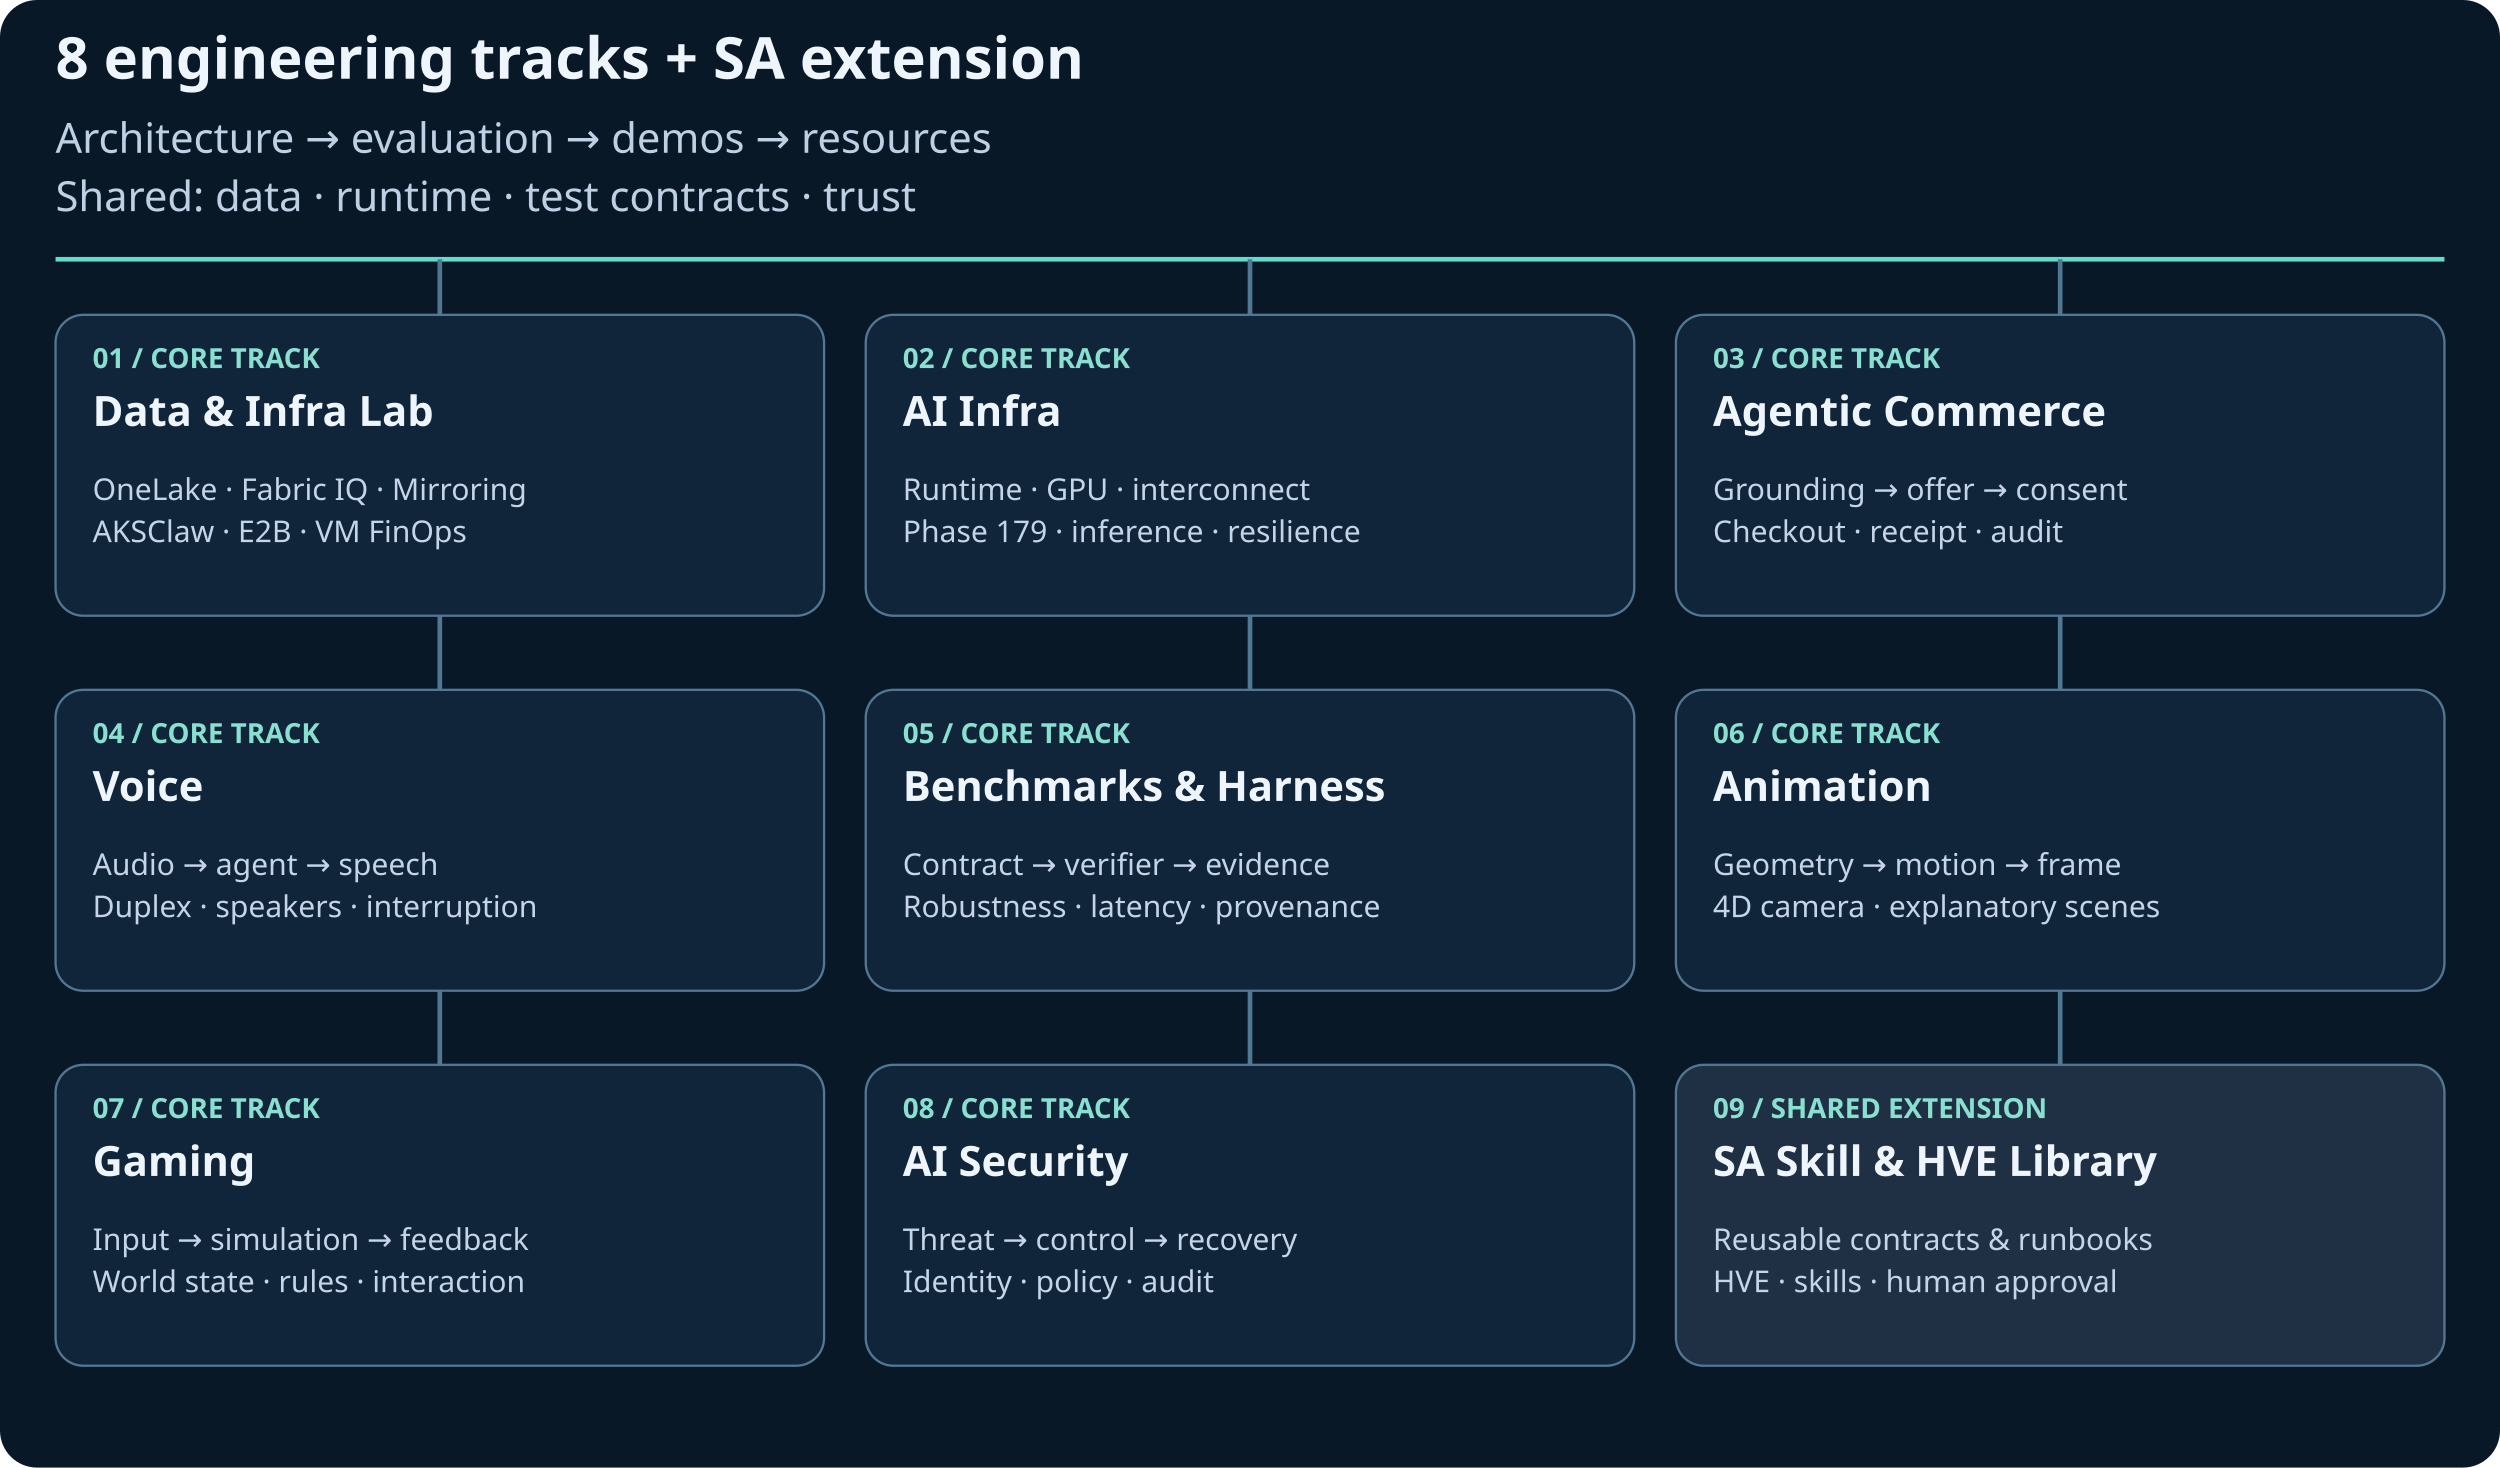
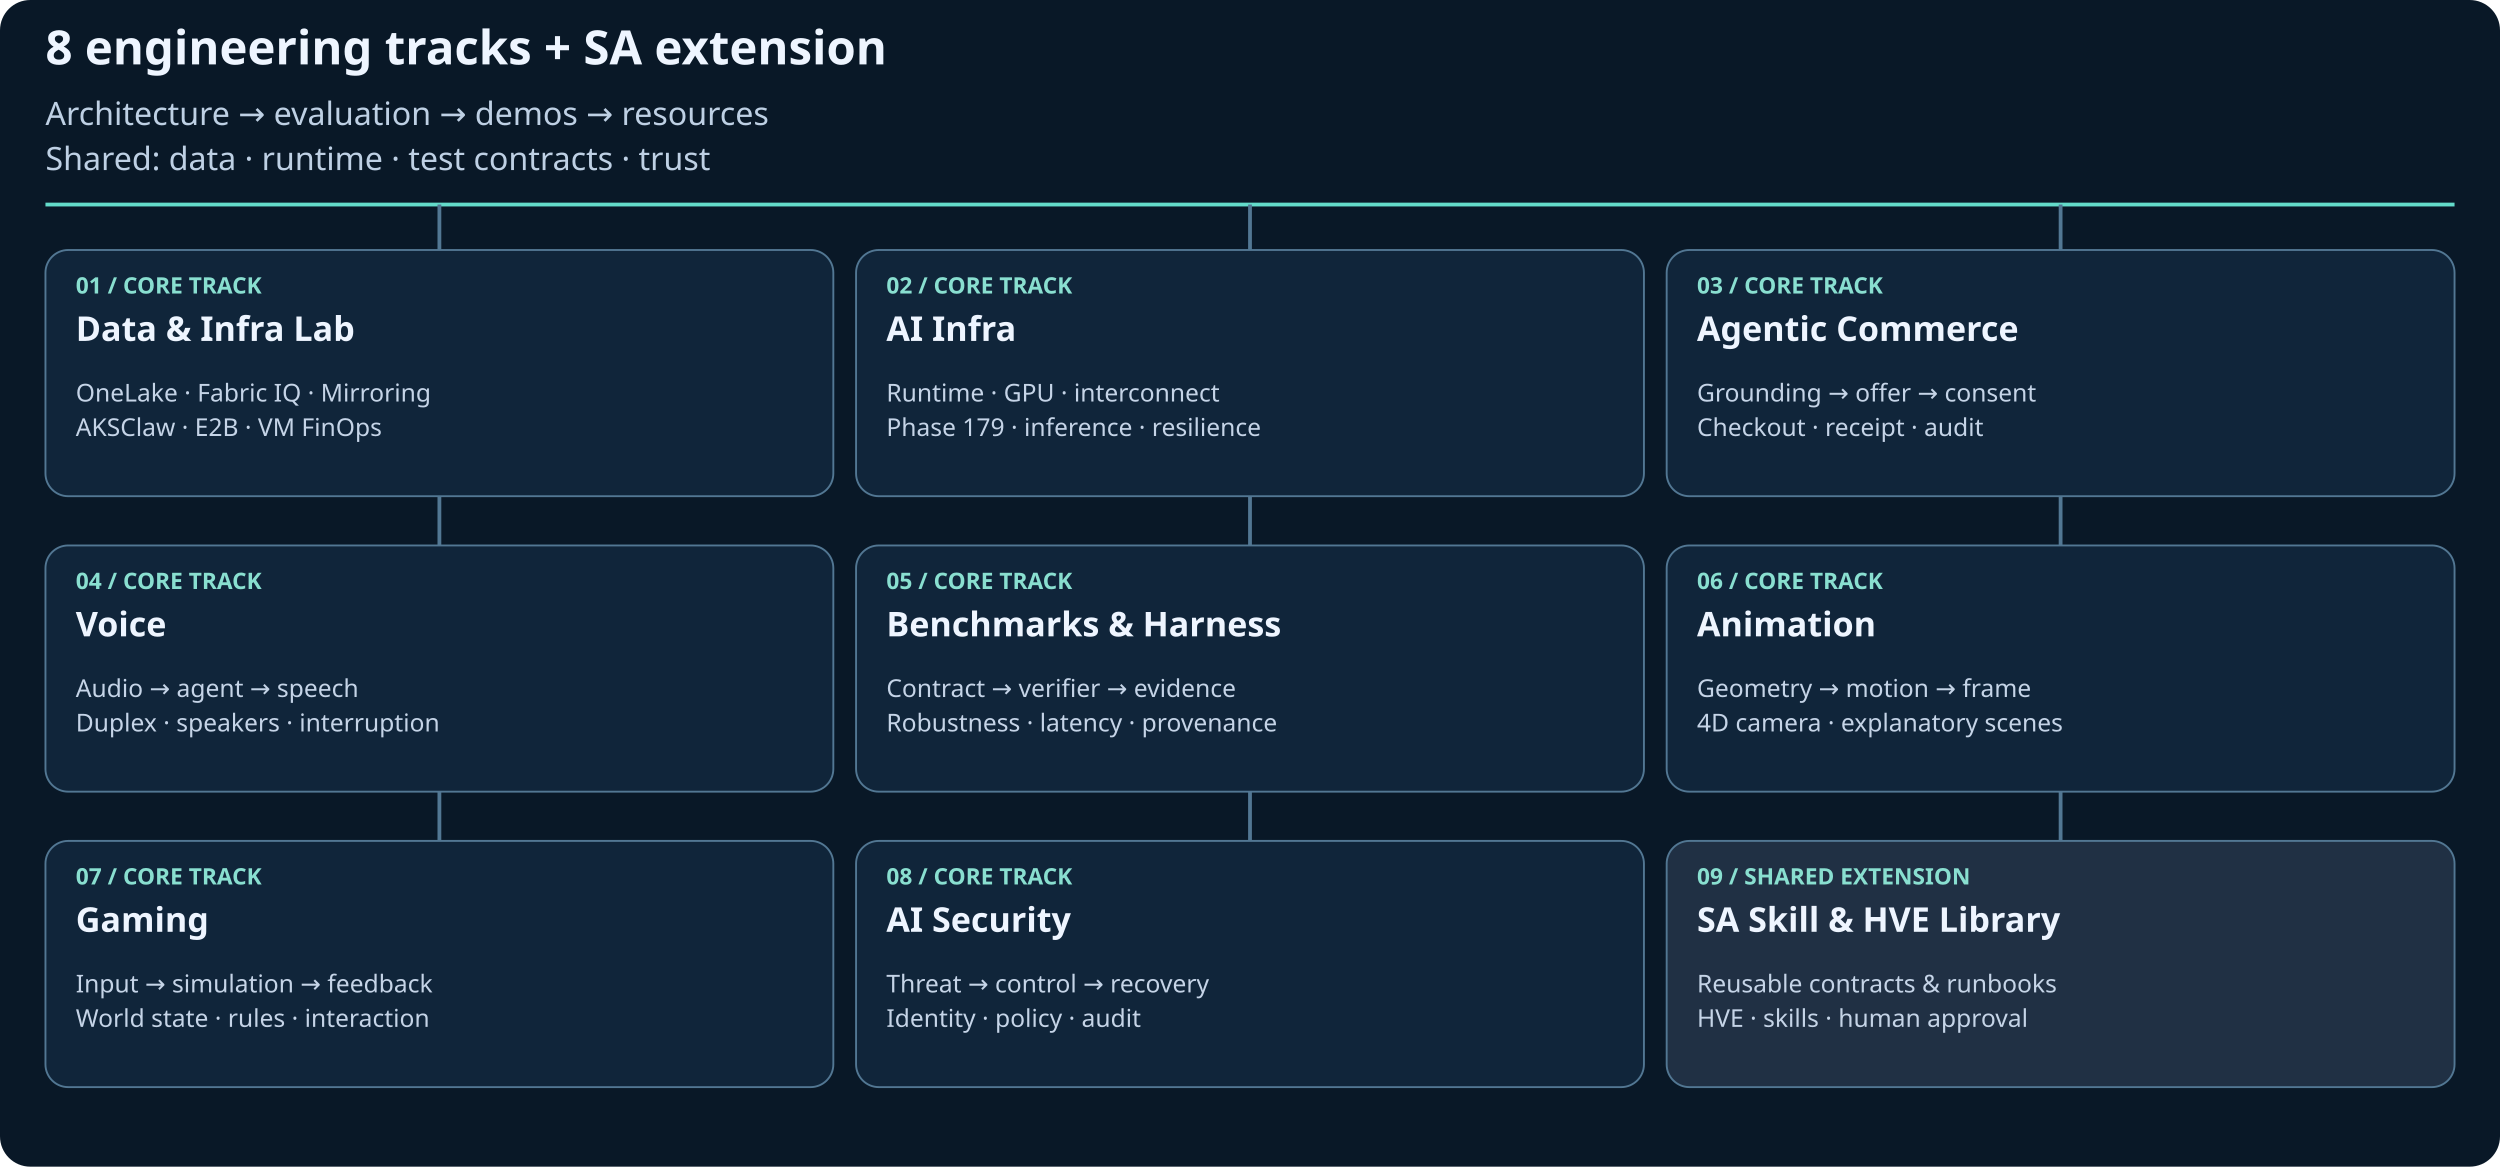
- <svg xmlns="http://www.w3.org/2000/svg" lang="en" class="knowledge-system-wide" role="img" aria-labelledby="system-de213835b8-title system-de213835b8-desc" viewBox="0 0 1080 634" width="1080" style="width:100%;height:auto;font-family:system-ui,sans-serif">
-   <rect width="1080" height="634" rx="16" fill="#091827" />
+ <svg xmlns="http://www.w3.org/2000/svg" lang="en" class="knowledge-system-wide" role="img" aria-labelledby="system-0602e9ff03-title system-0602e9ff03-desc" viewBox="0 0 1320 616" width="1320" style="width:100%;height:auto;font-family:system-ui,sans-serif">
+   <rect width="1320" height="616" rx="16" fill="#091827" />
  <text x="24" y="34" fill="#eef5ff" font-size="25" font-weight="700">
    <tspan x="24" dy="0">8 engineering tracks + SA extension</tspan>
  </text>
-   <text x="24" y="66" fill="#bed0e4" font-size="18" font-weight="400">
+   <text x="24" y="66" fill="#bed0e4" font-size="17" font-weight="400">
    <tspan x="24" dy="0">Architecture → evaluation → demos → resources</tspan>
-     <tspan x="24" dy="25.2">Shared: data · runtime · test contracts · trust</tspan>
+     <tspan x="24" dy="23.8">Shared: data · runtime · test contracts · trust</tspan>
  </text>
-   <path d="M24 112 H1056" stroke="#63dbca" stroke-width="2" />
-   <path d="M190 112 V136" fill="none" stroke="#527793" stroke-width="2" />
+   <path d="M24 108 H1296" stroke="#63dbca" stroke-width="2" />
+   <path d="M232 108 V132" fill="none" stroke="#527793" stroke-width="2" />
  <a href="../../studio/data-infra.html" aria-label="Data &amp; Infra Lab">
    <g data-track="data-infra">
-       <rect x="24" y="136" width="332" height="130" rx="12" fill="#10253a" stroke="#527793" />
-       <text x="40" y="159" fill="#89dfd0" font-size="12" font-weight="650">
+       <rect x="24" y="132" width="416" height="130" rx="12" fill="#10253a" stroke="#527793" />
+       <text x="40" y="155" fill="#89dfd0" font-size="12" font-weight="650">
        <tspan x="40" dy="0">01 / CORE TRACK</tspan>
      </text>
-       <text x="40" y="184" fill="#eef5ff" font-size="18" font-weight="650">
+       <text x="40" y="180" fill="#eef5ff" font-size="18" font-weight="650">
        <tspan x="40" dy="0">Data &amp; Infra Lab</tspan>
      </text>
-       <text x="40" y="216" fill="#c5d4e7" font-size="13" font-weight="400">
+       <text x="40" y="212" fill="#c5d4e7" font-size="13" font-weight="400">
        <tspan x="40" dy="0">OneLake · Fabric IQ · Mirroring</tspan>
        <tspan x="40" dy="18.2">AKSClaw · E2B · VM FinOps</tspan>
      </text>
    </g>
  </a>
-   <path d="M540 112 V136" fill="none" stroke="#527793" stroke-width="2" />
+   <path d="M660 108 V132" fill="none" stroke="#527793" stroke-width="2" />
  <a href="../../studio/infra.html" aria-label="AI Infra">
    <g data-track="infra">
-       <rect x="374" y="136" width="332" height="130" rx="12" fill="#10253a" stroke="#527793" />
-       <text x="390" y="159" fill="#89dfd0" font-size="12" font-weight="650">
-         <tspan x="390" dy="0">02 / CORE TRACK</tspan>
+       <rect x="452" y="132" width="416" height="130" rx="12" fill="#10253a" stroke="#527793" />
+       <text x="468" y="155" fill="#89dfd0" font-size="12" font-weight="650">
+         <tspan x="468" dy="0">02 / CORE TRACK</tspan>
      </text>
-       <text x="390" y="184" fill="#eef5ff" font-size="18" font-weight="650">
-         <tspan x="390" dy="0">AI Infra</tspan>
+       <text x="468" y="180" fill="#eef5ff" font-size="18" font-weight="650">
+         <tspan x="468" dy="0">AI Infra</tspan>
      </text>
-       <text x="390" y="216" fill="#c5d4e7" font-size="13" font-weight="400">
-         <tspan x="390" dy="0">Runtime · GPU · interconnect</tspan>
-         <tspan x="390" dy="18.2">Phase 179 · inference · resilience</tspan>
+       <text x="468" y="212" fill="#c5d4e7" font-size="13" font-weight="400">
+         <tspan x="468" dy="0">Runtime · GPU · interconnect</tspan>
+         <tspan x="468" dy="18.2">Phase 179 · inference · resilience</tspan>
      </text>
    </g>
  </a>
-   <path d="M890 112 V136" fill="none" stroke="#527793" stroke-width="2" />
+   <path d="M1088 108 V132" fill="none" stroke="#527793" stroke-width="2" />
  <a href="../../studio/commerce.html" aria-label="Agentic Commerce">
    <g data-track="commerce">
-       <rect x="724" y="136" width="332" height="130" rx="12" fill="#10253a" stroke="#527793" />
-       <text x="740" y="159" fill="#89dfd0" font-size="12" font-weight="650">
-         <tspan x="740" dy="0">03 / CORE TRACK</tspan>
+       <rect x="880" y="132" width="416" height="130" rx="12" fill="#10253a" stroke="#527793" />
+       <text x="896" y="155" fill="#89dfd0" font-size="12" font-weight="650">
+         <tspan x="896" dy="0">03 / CORE TRACK</tspan>
      </text>
-       <text x="740" y="184" fill="#eef5ff" font-size="18" font-weight="650">
-         <tspan x="740" dy="0">Agentic Commerce</tspan>
+       <text x="896" y="180" fill="#eef5ff" font-size="18" font-weight="650">
+         <tspan x="896" dy="0">Agentic Commerce</tspan>
      </text>
-       <text x="740" y="216" fill="#c5d4e7" font-size="13" font-weight="400">
-         <tspan x="740" dy="0">Grounding → offer → consent</tspan>
-         <tspan x="740" dy="18.2">Checkout · receipt · audit</tspan>
+       <text x="896" y="212" fill="#c5d4e7" font-size="13" font-weight="400">
+         <tspan x="896" dy="0">Grounding → offer → consent</tspan>
+         <tspan x="896" dy="18.2">Checkout · receipt · audit</tspan>
      </text>
    </g>
  </a>
-   <path d="M190 266 V298" fill="none" stroke="#527793" stroke-width="2" />
+   <path d="M232 262 V288" fill="none" stroke="#527793" stroke-width="2" />
  <a href="../../studio/voice.html" aria-label="Voice">
    <g data-track="voice">
-       <rect x="24" y="298" width="332" height="130" rx="12" fill="#10253a" stroke="#527793" />
-       <text x="40" y="321" fill="#89dfd0" font-size="12" font-weight="650">
+       <rect x="24" y="288" width="416" height="130" rx="12" fill="#10253a" stroke="#527793" />
+       <text x="40" y="311" fill="#89dfd0" font-size="12" font-weight="650">
        <tspan x="40" dy="0">04 / CORE TRACK</tspan>
      </text>
-       <text x="40" y="346" fill="#eef5ff" font-size="18" font-weight="650">
+       <text x="40" y="336" fill="#eef5ff" font-size="18" font-weight="650">
        <tspan x="40" dy="0">Voice</tspan>
      </text>
-       <text x="40" y="378" fill="#c5d4e7" font-size="13" font-weight="400">
+       <text x="40" y="368" fill="#c5d4e7" font-size="13" font-weight="400">
        <tspan x="40" dy="0">Audio → agent → speech</tspan>
        <tspan x="40" dy="18.2">Duplex · speakers · interruption</tspan>
      </text>
    </g>
  </a>
-   <path d="M540 266 V298" fill="none" stroke="#527793" stroke-width="2" />
+   <path d="M660 262 V288" fill="none" stroke="#527793" stroke-width="2" />
  <a href="../../studio/benchmarks.html" aria-label="Benchmarks &amp; Harness">
    <g data-track="benchmarks">
-       <rect x="374" y="298" width="332" height="130" rx="12" fill="#10253a" stroke="#527793" />
-       <text x="390" y="321" fill="#89dfd0" font-size="12" font-weight="650">
-         <tspan x="390" dy="0">05 / CORE TRACK</tspan>
+       <rect x="452" y="288" width="416" height="130" rx="12" fill="#10253a" stroke="#527793" />
+       <text x="468" y="311" fill="#89dfd0" font-size="12" font-weight="650">
+         <tspan x="468" dy="0">05 / CORE TRACK</tspan>
      </text>
-       <text x="390" y="346" fill="#eef5ff" font-size="18" font-weight="650">
-         <tspan x="390" dy="0">Benchmarks &amp; Harness</tspan>
+       <text x="468" y="336" fill="#eef5ff" font-size="18" font-weight="650">
+         <tspan x="468" dy="0">Benchmarks &amp; Harness</tspan>
      </text>
-       <text x="390" y="378" fill="#c5d4e7" font-size="13" font-weight="400">
-         <tspan x="390" dy="0">Contract → verifier → evidence</tspan>
-         <tspan x="390" dy="18.2">Robustness · latency · provenance</tspan>
+       <text x="468" y="368" fill="#c5d4e7" font-size="13" font-weight="400">
+         <tspan x="468" dy="0">Contract → verifier → evidence</tspan>
+         <tspan x="468" dy="18.2">Robustness · latency · provenance</tspan>
      </text>
    </g>
  </a>
-   <path d="M890 266 V298" fill="none" stroke="#527793" stroke-width="2" />
+   <path d="M1088 262 V288" fill="none" stroke="#527793" stroke-width="2" />
  <a href="../../studio/animation.html" aria-label="Animation">
    <g data-track="animation">
-       <rect x="724" y="298" width="332" height="130" rx="12" fill="#10253a" stroke="#527793" />
-       <text x="740" y="321" fill="#89dfd0" font-size="12" font-weight="650">
-         <tspan x="740" dy="0">06 / CORE TRACK</tspan>
+       <rect x="880" y="288" width="416" height="130" rx="12" fill="#10253a" stroke="#527793" />
+       <text x="896" y="311" fill="#89dfd0" font-size="12" font-weight="650">
+         <tspan x="896" dy="0">06 / CORE TRACK</tspan>
      </text>
-       <text x="740" y="346" fill="#eef5ff" font-size="18" font-weight="650">
-         <tspan x="740" dy="0">Animation</tspan>
+       <text x="896" y="336" fill="#eef5ff" font-size="18" font-weight="650">
+         <tspan x="896" dy="0">Animation</tspan>
      </text>
-       <text x="740" y="378" fill="#c5d4e7" font-size="13" font-weight="400">
-         <tspan x="740" dy="0">Geometry → motion → frame</tspan>
-         <tspan x="740" dy="18.2">4D camera · explanatory scenes</tspan>
+       <text x="896" y="368" fill="#c5d4e7" font-size="13" font-weight="400">
+         <tspan x="896" dy="0">Geometry → motion → frame</tspan>
+         <tspan x="896" dy="18.2">4D camera · explanatory scenes</tspan>
      </text>
    </g>
  </a>
-   <path d="M190 428 V460" fill="none" stroke="#527793" stroke-width="2" />
+   <path d="M232 418 V444" fill="none" stroke="#527793" stroke-width="2" />
  <a href="../../studio/game.html" aria-label="Gaming">
    <g data-track="game">
-       <rect x="24" y="460" width="332" height="130" rx="12" fill="#10253a" stroke="#527793" />
-       <text x="40" y="483" fill="#89dfd0" font-size="12" font-weight="650">
+       <rect x="24" y="444" width="416" height="130" rx="12" fill="#10253a" stroke="#527793" />
+       <text x="40" y="467" fill="#89dfd0" font-size="12" font-weight="650">
        <tspan x="40" dy="0">07 / CORE TRACK</tspan>
      </text>
-       <text x="40" y="508" fill="#eef5ff" font-size="18" font-weight="650">
+       <text x="40" y="492" fill="#eef5ff" font-size="18" font-weight="650">
        <tspan x="40" dy="0">Gaming</tspan>
      </text>
-       <text x="40" y="540" fill="#c5d4e7" font-size="13" font-weight="400">
+       <text x="40" y="524" fill="#c5d4e7" font-size="13" font-weight="400">
        <tspan x="40" dy="0">Input → simulation → feedback</tspan>
        <tspan x="40" dy="18.2">World state · rules · interaction</tspan>
      </text>
    </g>
  </a>
-   <path d="M540 428 V460" fill="none" stroke="#527793" stroke-width="2" />
+   <path d="M660 418 V444" fill="none" stroke="#527793" stroke-width="2" />
  <a href="../../studio/security.html" aria-label="AI Security">
    <g data-track="security">
-       <rect x="374" y="460" width="332" height="130" rx="12" fill="#10253a" stroke="#527793" />
-       <text x="390" y="483" fill="#89dfd0" font-size="12" font-weight="650">
-         <tspan x="390" dy="0">08 / CORE TRACK</tspan>
+       <rect x="452" y="444" width="416" height="130" rx="12" fill="#10253a" stroke="#527793" />
+       <text x="468" y="467" fill="#89dfd0" font-size="12" font-weight="650">
+         <tspan x="468" dy="0">08 / CORE TRACK</tspan>
      </text>
-       <text x="390" y="508" fill="#eef5ff" font-size="18" font-weight="650">
-         <tspan x="390" dy="0">AI Security</tspan>
+       <text x="468" y="492" fill="#eef5ff" font-size="18" font-weight="650">
+         <tspan x="468" dy="0">AI Security</tspan>
      </text>
-       <text x="390" y="540" fill="#c5d4e7" font-size="13" font-weight="400">
-         <tspan x="390" dy="0">Threat → control → recovery</tspan>
-         <tspan x="390" dy="18.2">Identity · policy · audit</tspan>
+       <text x="468" y="524" fill="#c5d4e7" font-size="13" font-weight="400">
+         <tspan x="468" dy="0">Threat → control → recovery</tspan>
+         <tspan x="468" dy="18.2">Identity · policy · audit</tspan>
      </text>
    </g>
  </a>
-   <path d="M890 428 V460" fill="none" stroke="#527793" stroke-width="2" />
+   <path d="M1088 418 V444" fill="none" stroke="#527793" stroke-width="2" />
  <a href="../../studio/index.html#sa-skills" aria-label="SA Skill &amp; HVE Library">
    <g data-track="sa-skills">
-       <rect x="724" y="460" width="332" height="130" rx="12" fill="#203044" stroke="#527793" />
-       <text x="740" y="483" fill="#89dfd0" font-size="12" font-weight="650">
-         <tspan x="740" dy="0">09 / SHARED EXTENSION</tspan>
+       <rect x="880" y="444" width="416" height="130" rx="12" fill="#203044" stroke="#527793" />
+       <text x="896" y="467" fill="#89dfd0" font-size="12" font-weight="650">
+         <tspan x="896" dy="0">09 / SHARED EXTENSION</tspan>
      </text>
-       <text x="740" y="508" fill="#eef5ff" font-size="18" font-weight="650">
-         <tspan x="740" dy="0">SA Skill &amp; HVE Library</tspan>
+       <text x="896" y="492" fill="#eef5ff" font-size="18" font-weight="650">
+         <tspan x="896" dy="0">SA Skill &amp; HVE Library</tspan>
      </text>
-       <text x="740" y="540" fill="#c5d4e7" font-size="13" font-weight="400">
-         <tspan x="740" dy="0">Reusable contracts &amp; runbooks</tspan>
-         <tspan x="740" dy="18.2">HVE · skills · human approval</tspan>
+       <text x="896" y="524" fill="#c5d4e7" font-size="13" font-weight="400">
+         <tspan x="896" dy="0">Reusable contracts &amp; runbooks</tspan>
+         <tspan x="896" dy="18.2">HVE · skills · human approval</tspan>
      </text>
    </g>
  </a>
</svg>
